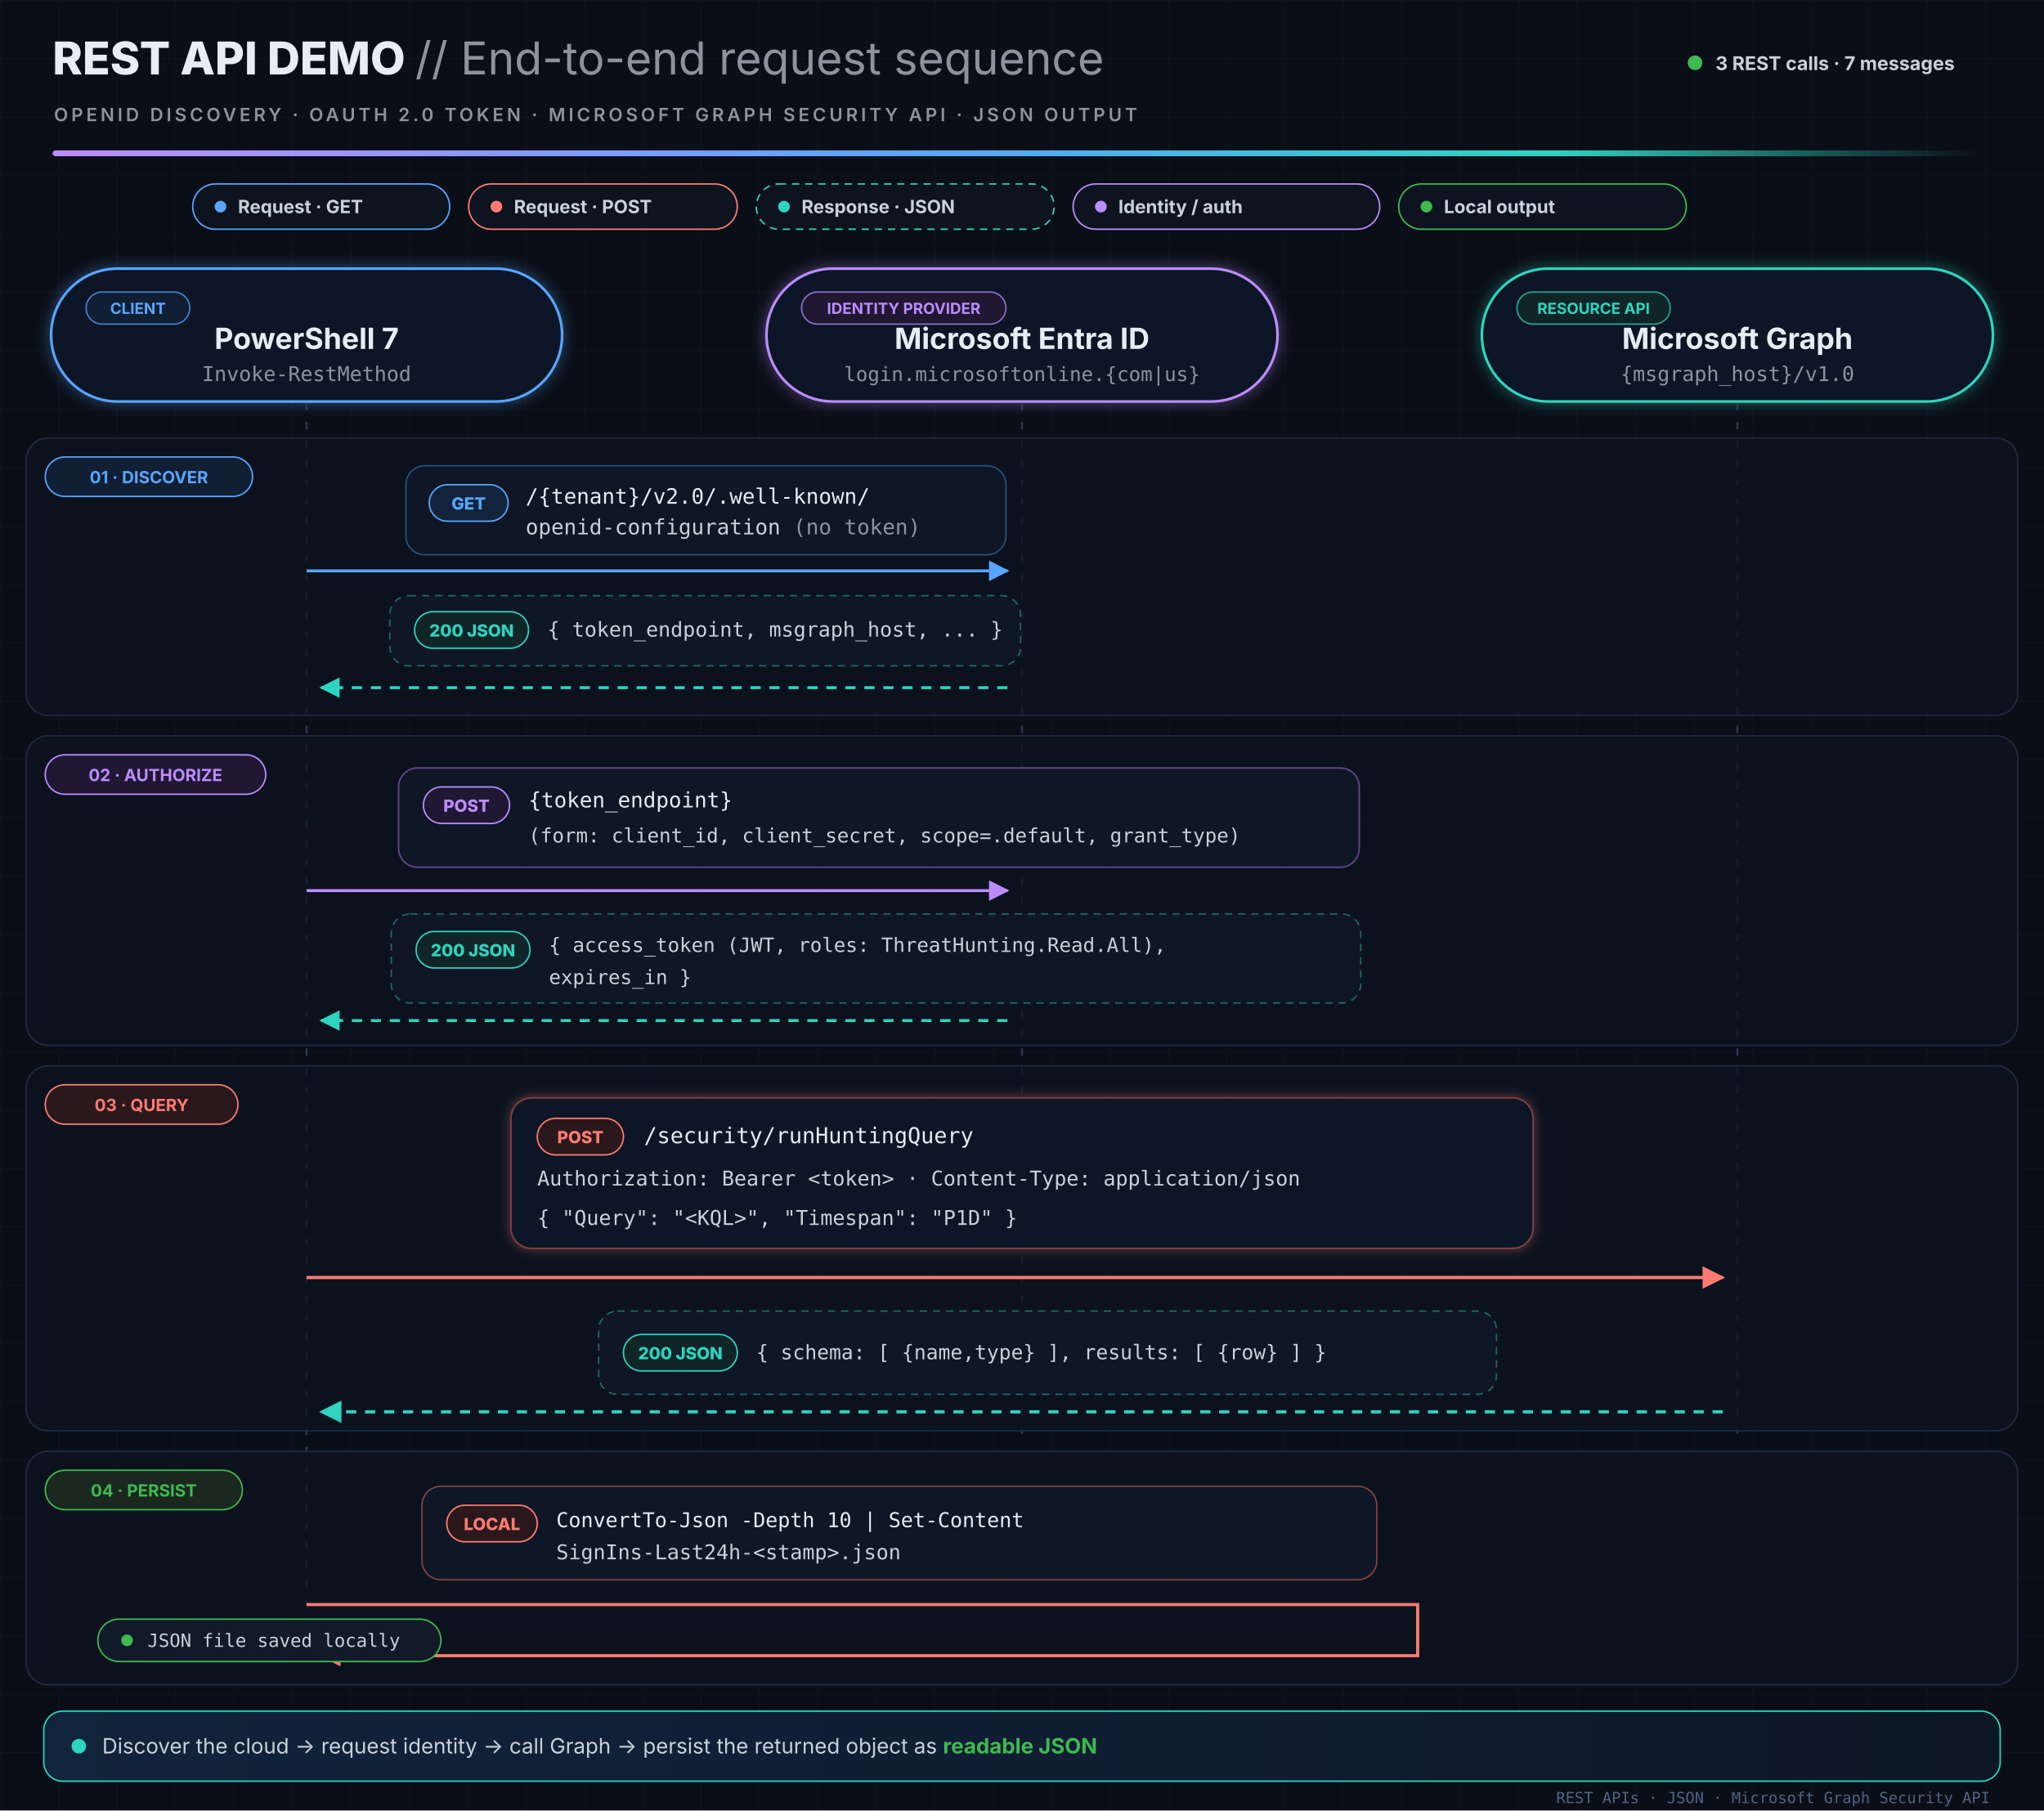
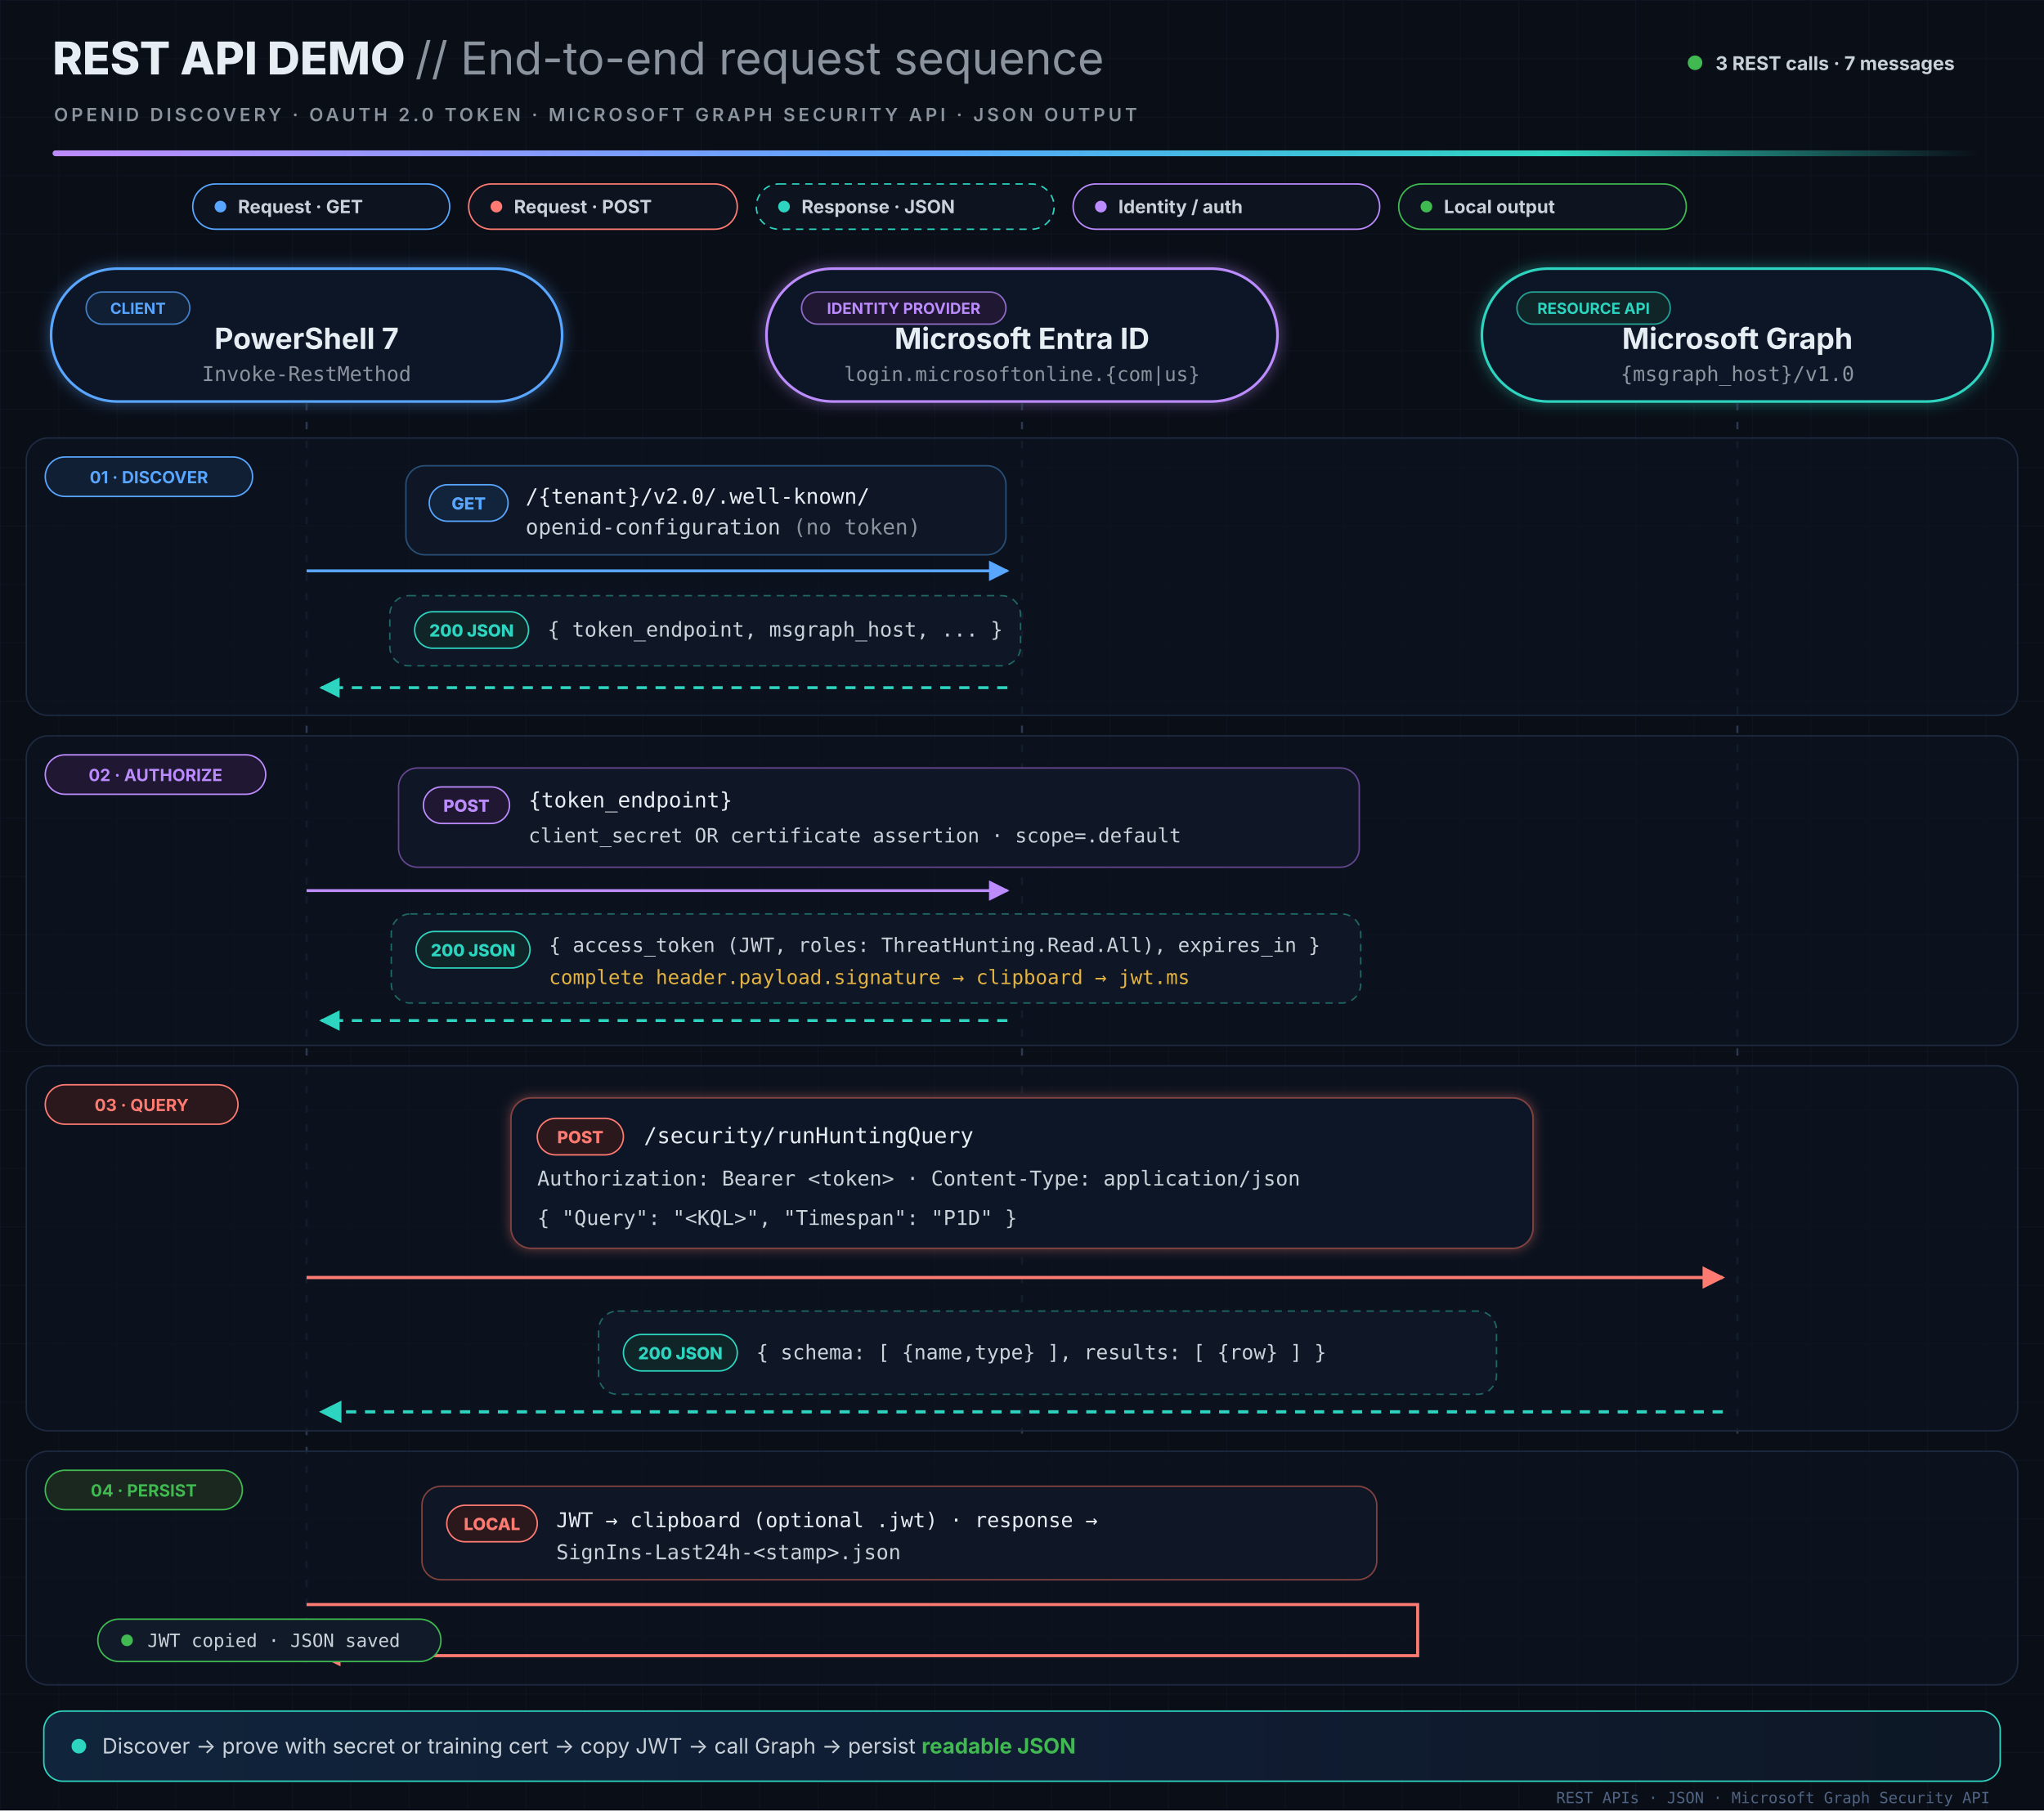
<svg xmlns="http://www.w3.org/2000/svg" width="1400" height="1240" viewBox="0 0 1400 1240" role="img" aria-labelledby="diagram-title diagram-description">
  <defs>
    <pattern id="grid" width="40" height="40" patternUnits="userSpaceOnUse">
      <path d="M 40 0 L 0 0 0 40" fill="none" stroke="#152238" stroke-width="1" opacity="0.35" />
    </pattern>
    <linearGradient id="header-line" x1="0" y1="0" x2="1" y2="0">
      <stop offset="0" stop-color="#bc8cff" />
      <stop offset="0.45" stop-color="#58a6ff" />
      <stop offset="0.78" stop-color="#2dd4bf" />
      <stop offset="1" stop-color="#2dd4bf" stop-opacity="0" />
    </linearGradient>
    <linearGradient id="footer-fill" x1="0" y1="0" x2="1" y2="0">
      <stop offset="0" stop-color="#10243b" />
      <stop offset="0.58" stop-color="#101c32" />
      <stop offset="1" stop-color="#0d1725" />
    </linearGradient>
    <filter id="glow-blue" x="-25%" y="-35%" width="150%" height="170%">
      <feDropShadow dx="0" dy="0" stdDeviation="5" flood-color="#58a6ff" flood-opacity="0.42" />
    </filter>
    <filter id="glow-purple" x="-25%" y="-35%" width="150%" height="170%">
      <feDropShadow dx="0" dy="0" stdDeviation="5" flood-color="#bc8cff" flood-opacity="0.42" />
    </filter>
    <filter id="glow-teal" x="-25%" y="-35%" width="150%" height="170%">
      <feDropShadow dx="0" dy="0" stdDeviation="5" flood-color="#2dd4bf" flood-opacity="0.42" />
    </filter>
    <filter id="glow-coral" x="-25%" y="-35%" width="150%" height="170%">
      <feDropShadow dx="0" dy="0" stdDeviation="4" flood-color="#ff7b72" flood-opacity="0.4" />
    </filter>
    <marker id="arrow-blue" viewBox="0 0 10 10" refX="9" refY="5" markerWidth="7" markerHeight="7" orient="auto-start-reverse">
      <path d="M 0 0 L 10 5 L 0 10 z" fill="#58a6ff" />
    </marker>
    <marker id="arrow-purple" viewBox="0 0 10 10" refX="9" refY="5" markerWidth="7" markerHeight="7" orient="auto-start-reverse">
      <path d="M 0 0 L 10 5 L 0 10 z" fill="#bc8cff" />
    </marker>
    <marker id="arrow-teal" viewBox="0 0 10 10" refX="9" refY="5" markerWidth="7" markerHeight="7" orient="auto-start-reverse">
      <path d="M 0 0 L 10 5 L 0 10 z" fill="#2dd4bf" />
    </marker>
    <marker id="arrow-coral" viewBox="0 0 10 10" refX="9" refY="5" markerWidth="7" markerHeight="7" orient="auto-start-reverse">
      <path d="M 0 0 L 10 5 L 0 10 z" fill="#ff7b72" />
    </marker>
  </defs>
  <rect width="1400" height="1240" fill="#0a0e17" />
  <rect width="1400" height="1240" fill="url(#grid)" />
  <g font-family="'Segoe UI','Inter',sans-serif" text-rendering="geometricPrecision">
    <text x="36" y="51" fill="#e6edf3" font-size="31" font-weight="800">REST API DEMO <tspan fill="#8b949e" font-weight="400">// End-to-end request sequence</tspan>
    </text>
    <text x="37" y="83" fill="#8b949e" font-size="12.5" font-weight="600" letter-spacing="2.2">OPENID DISCOVERY · OAUTH 2.0 TOKEN · MICROSOFT GRAPH SECURITY API · JSON OUTPUT</text>
    <circle cx="1161" cy="43" r="5" fill="#3fb950" />
    <text x="1175" y="48" fill="#c9d1d9" font-size="13" font-weight="650">3 REST calls · 7 messages</text>
    <rect x="36" y="103" width="1328" height="4" rx="2" fill="url(#header-line)" />
    <g font-size="12.5" font-weight="650">
      <rect x="132" y="126" width="176" height="31" rx="15.5" fill="#0d1420" stroke="#58a6ff" />
      <circle cx="151" cy="141.5" r="4" fill="#58a6ff" />
      <text x="163" y="146" fill="#c9d1d9">Request · GET</text>
      <rect x="321" y="126" width="184" height="31" rx="15.5" fill="#0d1420" stroke="#ff7b72" />
      <circle cx="340" cy="141.5" r="4" fill="#ff7b72" />
      <text x="352" y="146" fill="#c9d1d9">Request · POST</text>
      <rect x="518" y="126" width="204" height="31" rx="15.5" fill="#0d1420" stroke="#2dd4bf" stroke-dasharray="5 4" />
      <circle cx="537" cy="141.5" r="4" fill="#2dd4bf" />
      <text x="549" y="146" fill="#c9d1d9">Response · JSON</text>
      <rect x="735" y="126" width="210" height="31" rx="15.5" fill="#0d1420" stroke="#bc8cff" />
      <circle cx="754" cy="141.5" r="4" fill="#bc8cff" />
      <text x="766" y="146" fill="#c9d1d9">Identity / auth</text>
      <rect x="958" y="126" width="197" height="31" rx="15.5" fill="#0d1420" stroke="#3fb950" />
      <circle cx="977" cy="141.5" r="4" fill="#3fb950" />
      <text x="989" y="146" fill="#c9d1d9">Local output</text>
    </g>
    <g data-source-label="PowerShell 7&lt;br/&gt;Invoke-RestMethod">
      <rect x="35" y="184" width="350" height="91" rx="45.5" fill="#0f1626" stroke="#58a6ff" stroke-width="1.8" filter="url(#glow-blue)" />
      <rect x="59" y="200" width="71" height="22" rx="11" fill="#111f34" stroke="#58a6ff" stroke-opacity="0.72" />
      <text x="94.5" y="215" fill="#58a6ff" font-size="10.5" font-weight="750" text-anchor="middle">CLIENT</text>
      <text x="210" y="239" fill="#e6edf3" font-size="20" font-weight="750" text-anchor="middle">PowerShell 7</text>
      <text x="210" y="261" fill="#8b949e" font-size="14" font-family="'Cascadia Code','Consolas',monospace" text-anchor="middle">Invoke-RestMethod</text>
    </g>
    <g data-source-label="Microsoft Entra ID&lt;br/&gt;login.microsoftonline.{com|us}">
      <rect x="525" y="184" width="350" height="91" rx="45.5" fill="#0f1626" stroke="#bc8cff" stroke-width="1.8" filter="url(#glow-purple)" />
      <rect x="549" y="200" width="140" height="22" rx="11" fill="#201832" stroke="#bc8cff" stroke-opacity="0.72" />
      <text x="619" y="215" fill="#bc8cff" font-size="10.5" font-weight="750" text-anchor="middle">IDENTITY PROVIDER</text>
      <text x="700" y="239" fill="#e6edf3" font-size="20" font-weight="750" text-anchor="middle">Microsoft Entra ID</text>
      <text x="700" y="261" fill="#8b949e" font-size="13.5" font-family="'Cascadia Code','Consolas',monospace" text-anchor="middle">login.microsoftonline.{com|us}</text>
    </g>
    <g data-source-label="Microsoft Graph&lt;br/&gt;{msgraph_host}/v1.0">
      <rect x="1015" y="184" width="350" height="91" rx="45.5" fill="#0f1626" stroke="#2dd4bf" stroke-width="1.8" filter="url(#glow-teal)" />
      <rect x="1039" y="200" width="105" height="22" rx="11" fill="#102528" stroke="#2dd4bf" stroke-opacity="0.72" />
      <text x="1091.5" y="215" fill="#2dd4bf" font-size="10.5" font-weight="750" text-anchor="middle">RESOURCE API</text>
      <text x="1190" y="239" fill="#e6edf3" font-size="20" font-weight="750" text-anchor="middle">Microsoft Graph</text>
      <text x="1190" y="261" fill="#8b949e" font-size="14" font-family="'Cascadia Code','Consolas',monospace" text-anchor="middle">{msgraph_host}/v1.0</text>
    </g>
    <g stroke="#33445f" stroke-width="1.4" stroke-dasharray="5 8" opacity="0.8">
      <line x1="210" y1="276" x2="210" y2="1147" />
      <line x1="700" y1="276" x2="700" y2="982" />
      <line x1="1190" y1="276" x2="1190" y2="982" />
    </g>
    <g>
      <rect x="18" y="300" width="1364" height="190" rx="15" fill="#0d1420" fill-opacity="0.76" stroke="#1d2a40" />
      <rect x="31" y="313" width="142" height="27" rx="13.5" fill="#111f34" stroke="#58a6ff" />
      <text x="102" y="331" fill="#58a6ff" font-size="11.5" font-weight="750" text-anchor="middle">01 · DISCOVER</text>
      <g data-source-label="GET /{tenant}/v2.0/.well-known/openid-configuration  (no token)">
        <rect x="278" y="319" width="411" height="61" rx="13" fill="#0f1626" stroke="#284f78" />
        <rect x="294" y="332" width="54" height="25" rx="12.5" fill="#12243b" stroke="#58a6ff" />
        <text x="321" y="349" fill="#58a6ff" font-size="11.5" font-weight="800" text-anchor="middle">GET</text>
        <text x="360" y="345" fill="#e6edf3" font-size="14.5" font-family="'Cascadia Code','Consolas',monospace">/{tenant}/v2.0/.well-known/</text>
        <text x="360" y="366" fill="#c9d1d9" font-size="14.5" font-family="'Cascadia Code','Consolas',monospace">openid-configuration  <tspan fill="#8b949e">(no token)</tspan>
        </text>
        <line x1="210" y1="391" x2="690" y2="391" stroke="#58a6ff" stroke-width="2" marker-end="url(#arrow-blue)" />
      </g>
      <g data-source-label="200 JSON  { token_endpoint, msgraph_host, ... }">
        <rect x="267" y="408" width="432" height="48" rx="13" fill="#0f1626" stroke="#1f6865" stroke-dasharray="5 4" />
        <rect x="284" y="419" width="78" height="25" rx="12.5" fill="#102528" stroke="#2dd4bf" />
        <text x="323" y="436" fill="#2dd4bf" font-size="11.5" font-weight="800" text-anchor="middle">200 JSON</text>
        <text x="375" y="436" fill="#c9d1d9" font-size="14" font-family="'Cascadia Code','Consolas',monospace">{ token_endpoint, msgraph_host, ... }</text>
        <line x1="690" y1="471" x2="220" y2="471" stroke="#2dd4bf" stroke-width="2" stroke-dasharray="7 6" marker-end="url(#arrow-teal)" />
      </g>
    </g>
    <g>
      <rect x="18" y="504" width="1364" height="212" rx="15" fill="#0d1420" fill-opacity="0.76" stroke="#1d2a40" />
      <rect x="31" y="517" width="151" height="27" rx="13.5" fill="#201832" stroke="#bc8cff" />
      <text x="106.5" y="535" fill="#bc8cff" font-size="11.5" font-weight="750" text-anchor="middle">02 · AUTHORIZE</text>
-       <g data-source-label="POST {token_endpoint}  (form: client_id, client_secret, scope=.default, grant_type)">
+       <g data-source-label="POST {token_endpoint}  (client secret or certificate-signed assertion, scope=.default)">
        <rect x="273" y="526" width="658" height="68" rx="13" fill="#0f1626" stroke="#65468f" />
        <rect x="290" y="539" width="59" height="25" rx="12.5" fill="#201832" stroke="#bc8cff" />
        <text x="319.5" y="556" fill="#bc8cff" font-size="11.5" font-weight="800" text-anchor="middle">POST</text>
        <text x="362" y="553" fill="#e6edf3" font-size="14.5" font-family="'Cascadia Code','Consolas',monospace">{token_endpoint}</text>
-         <text x="362" y="577" fill="#c9d1d9" font-size="13.5" font-family="'Cascadia Code','Consolas',monospace">(form: client_id, client_secret, scope=.default, grant_type)</text>
+         <text x="362" y="577" fill="#c9d1d9" font-size="13.5" font-family="'Cascadia Code','Consolas',monospace">client_secret OR certificate assertion · scope=.default</text>
        <line x1="210" y1="610" x2="690" y2="610" stroke="#bc8cff" stroke-width="2" marker-end="url(#arrow-purple)" />
      </g>
-       <g data-source-label="200 JSON  { access_token (JWT, roles: ThreatHunting.Read.All), expires_in }">
+       <g data-source-label="200 JSON  { access_token (JWT, roles), expires_in }  then complete JWT to clipboard">
        <rect x="268" y="626" width="664" height="61" rx="13" fill="#0f1626" stroke="#1f6865" stroke-dasharray="5 4" />
        <rect x="285" y="638" width="78" height="25" rx="12.5" fill="#102528" stroke="#2dd4bf" />
        <text x="324" y="655" fill="#2dd4bf" font-size="11.5" font-weight="800" text-anchor="middle">200 JSON</text>
-         <text x="376" y="652" fill="#c9d1d9" font-size="13.5" font-family="'Cascadia Code','Consolas',monospace">{ access_token (JWT, roles: ThreatHunting.Read.All),</text>
-         <text x="376" y="674" fill="#c9d1d9" font-size="13.5" font-family="'Cascadia Code','Consolas',monospace">expires_in }</text>
+         <text x="376" y="652" fill="#c9d1d9" font-size="13.5" font-family="'Cascadia Code','Consolas',monospace">{ access_token (JWT, roles: ThreatHunting.Read.All), expires_in }</text>
+         <text x="376" y="674" fill="#e3b341" font-size="13.5" font-family="'Cascadia Code','Consolas',monospace">complete header.payload.signature → clipboard → jwt.ms</text>
        <line x1="690" y1="699" x2="220" y2="699" stroke="#2dd4bf" stroke-width="2" stroke-dasharray="7 6" marker-end="url(#arrow-teal)" />
      </g>
    </g>
    <g>
      <rect x="18" y="730" width="1364" height="250" rx="15" fill="#0d1420" fill-opacity="0.76" stroke="#1d2a40" />
      <rect x="31" y="743" width="132" height="27" rx="13.5" fill="#2a181c" stroke="#ff7b72" />
      <text x="97" y="761" fill="#ff7b72" font-size="11.5" font-weight="750" text-anchor="middle">03 · QUERY</text>
      <g data-source-label="POST /security/runHuntingQuery&lt;br/&gt;Authorization: Bearer &lt;token&gt; · Content-Type: application/json&lt;br/&gt;{ &quot;Query&quot;: &quot;&lt;KQL&gt;&quot;, &quot;Timespan&quot;: &quot;P1D&quot; }">
        <rect x="350" y="752" width="700" height="103" rx="14" fill="#0f1626" stroke="#82433f" filter="url(#glow-coral)" />
        <rect x="368" y="766" width="59" height="25" rx="12.5" fill="#2a181c" stroke="#ff7b72" />
        <text x="397.5" y="783" fill="#ff7b72" font-size="11.5" font-weight="800" text-anchor="middle">POST</text>
        <text x="441" y="783" fill="#e6edf3" font-size="15" font-family="'Cascadia Code','Consolas',monospace">/security/runHuntingQuery</text>
        <text x="368" y="812" fill="#c9d1d9" font-size="14" font-family="'Cascadia Code','Consolas',monospace">Authorization: Bearer &lt;token&gt; · Content-Type: application/json</text>
        <text x="368" y="839" fill="#c9d1d9" font-size="14" font-family="'Cascadia Code','Consolas',monospace">{ "Query": "&lt;KQL&gt;", "Timespan": "P1D" }</text>
        <line x1="210" y1="875" x2="1180" y2="875" stroke="#ff7b72" stroke-width="2.2" marker-end="url(#arrow-coral)" />
      </g>
      <g data-source-label="200 JSON  { schema: [ {name,type} ], results: [ {row} ] }">
        <rect x="410" y="898" width="615" height="57" rx="13" fill="#0f1626" stroke="#1f6865" stroke-dasharray="5 4" />
        <rect x="427" y="914" width="78" height="25" rx="12.5" fill="#102528" stroke="#2dd4bf" />
        <text x="466" y="931" fill="#2dd4bf" font-size="11.5" font-weight="800" text-anchor="middle">200 JSON</text>
        <text x="518" y="931" fill="#c9d1d9" font-size="13.8" font-family="'Cascadia Code','Consolas',monospace">{ schema: [ {name,type} ], results: [ {row} ] }</text>
        <line x1="1180" y1="967" x2="220" y2="967" stroke="#2dd4bf" stroke-width="2.2" stroke-dasharray="7 6" marker-end="url(#arrow-teal)" />
      </g>
    </g>
    <g>
      <rect x="18" y="994" width="1364" height="160" rx="15" fill="#0d1420" fill-opacity="0.76" stroke="#1d2a40" />
      <rect x="31" y="1007" width="135" height="27" rx="13.5" fill="#1a281f" stroke="#3fb950" />
      <text x="98.5" y="1025" fill="#3fb950" font-size="11.5" font-weight="750" text-anchor="middle">04 · PERSIST</text>
-       <g data-source-label="ConvertTo-Json -Depth 10 | Set-Content SignIns-Last24h-&lt;stamp&gt;.json">
+       <g data-source-label="Complete JWT to clipboard; response to SignIns-Last24h-&lt;stamp&gt;.json">
        <rect x="289" y="1018" width="654" height="64" rx="13" fill="#0f1626" stroke="#82433f" />
        <rect x="306" y="1031" width="62" height="25" rx="12.5" fill="#2a181c" stroke="#ff7b72" />
        <text x="337" y="1048" fill="#ff7b72" font-size="11.5" font-weight="800" text-anchor="middle">LOCAL</text>
-         <text x="381" y="1046" fill="#e6edf3" font-size="14" font-family="'Cascadia Code','Consolas',monospace">ConvertTo-Json -Depth 10 | Set-Content</text>
+         <text x="381" y="1046" fill="#e6edf3" font-size="14" font-family="'Cascadia Code','Consolas',monospace">JWT → clipboard (optional .jwt) · response →</text>
        <text x="381" y="1068" fill="#c9d1d9" font-size="14" font-family="'Cascadia Code','Consolas',monospace">SignIns-Last24h-&lt;stamp&gt;.json</text>
        <path d="M 210 1099 H 971 V 1134 H 220" fill="none" stroke="#ff7b72" stroke-width="2.1" marker-end="url(#arrow-coral)" />
      </g>
      <rect x="67" y="1109" width="235" height="29" rx="14.5" fill="#111a29" stroke="#3fb950" />
      <circle cx="87" cy="1123.5" r="4" fill="#3fb950" />
-       <text x="101" y="1128" fill="#c9d1d9" font-size="12.5" font-family="'Cascadia Code','Consolas',monospace">JSON file saved locally</text>
+       <text x="101" y="1128" fill="#c9d1d9" font-size="12.5" font-family="'Cascadia Code','Consolas',monospace">JWT copied · JSON saved</text>
    </g>
    <rect x="30" y="1172" width="1340" height="48" rx="13" fill="url(#footer-fill)" stroke="#2dd4bf" />
    <circle cx="54" cy="1196" r="5" fill="#2dd4bf" />
-     <text x="70" y="1201" fill="#c9d1d9" font-size="14.5">Discover the cloud → request identity → call Graph → persist the returned object as <tspan fill="#3fb950" font-weight="750">readable JSON</tspan>
+     <text x="70" y="1201" fill="#c9d1d9" font-size="14.5">Discover → prove with secret or training cert → copy JWT → call Graph → persist <tspan fill="#3fb950" font-weight="750">readable JSON</tspan>
    </text>
    <text x="1363" y="1235" fill="#4f6383" font-size="10.5" font-family="'Cascadia Code','Consolas',monospace" text-anchor="end">REST APIs · JSON · Microsoft Graph Security API</text>
  </g>
</svg>
